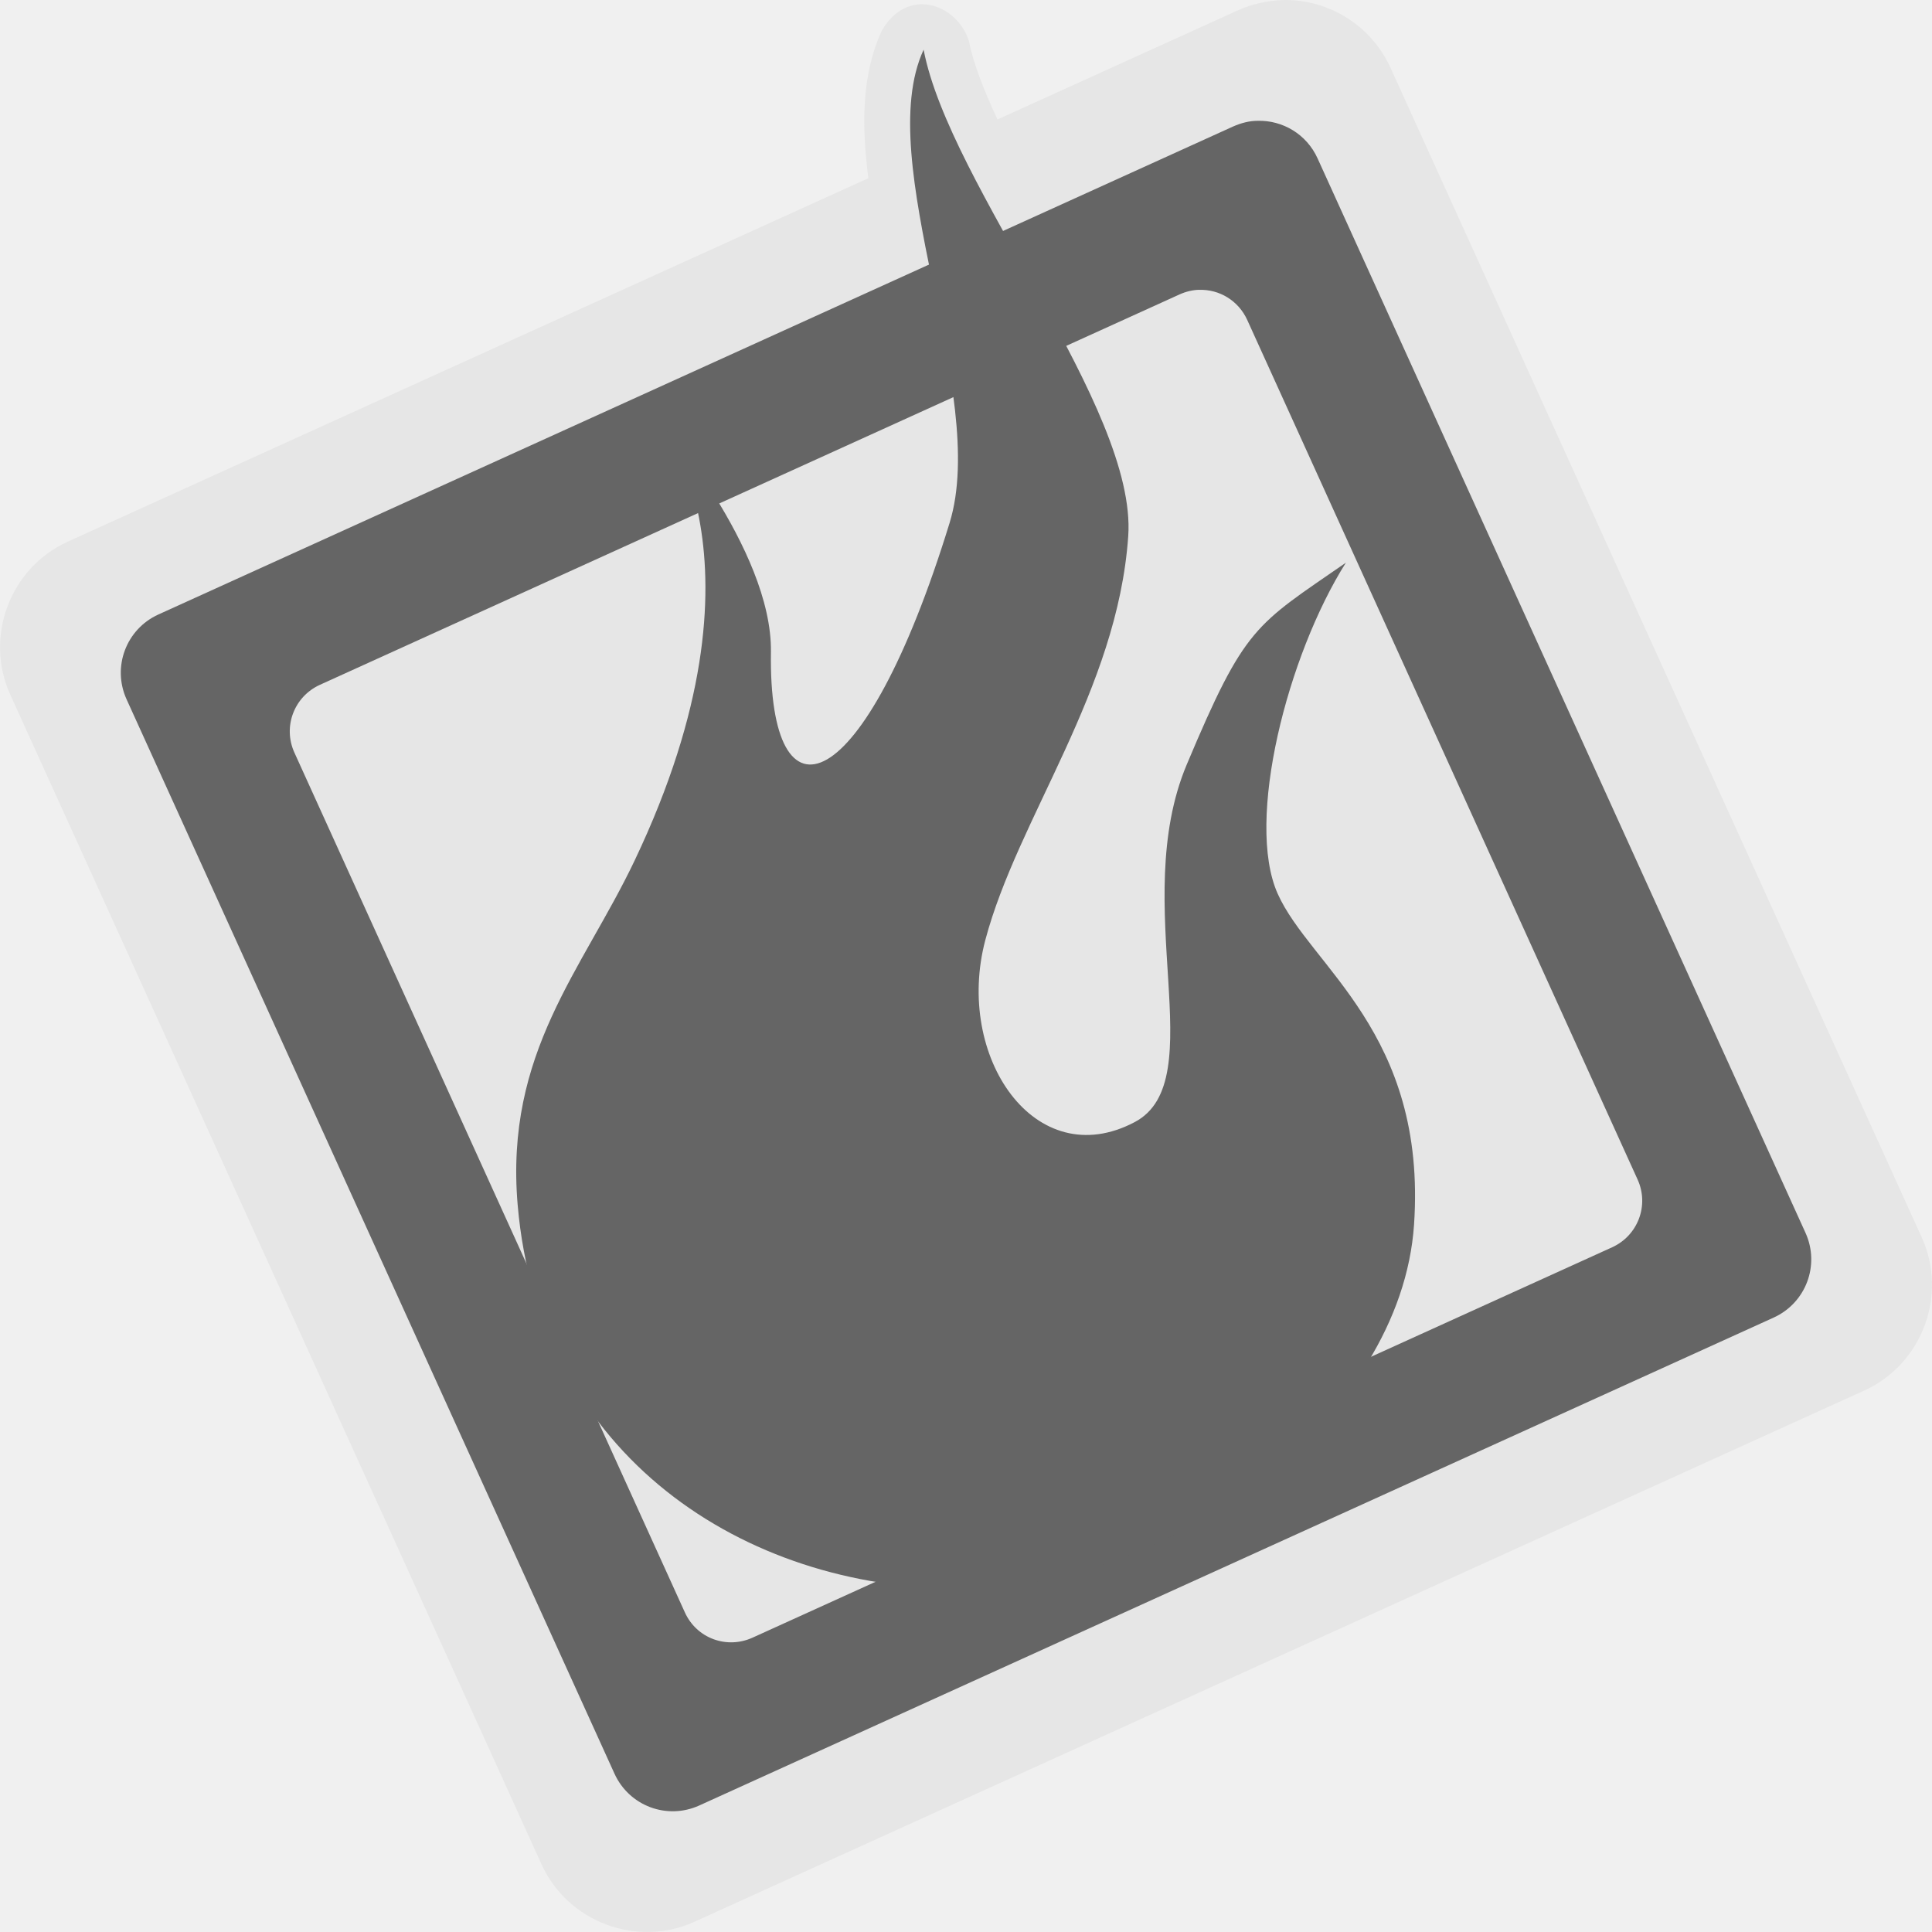
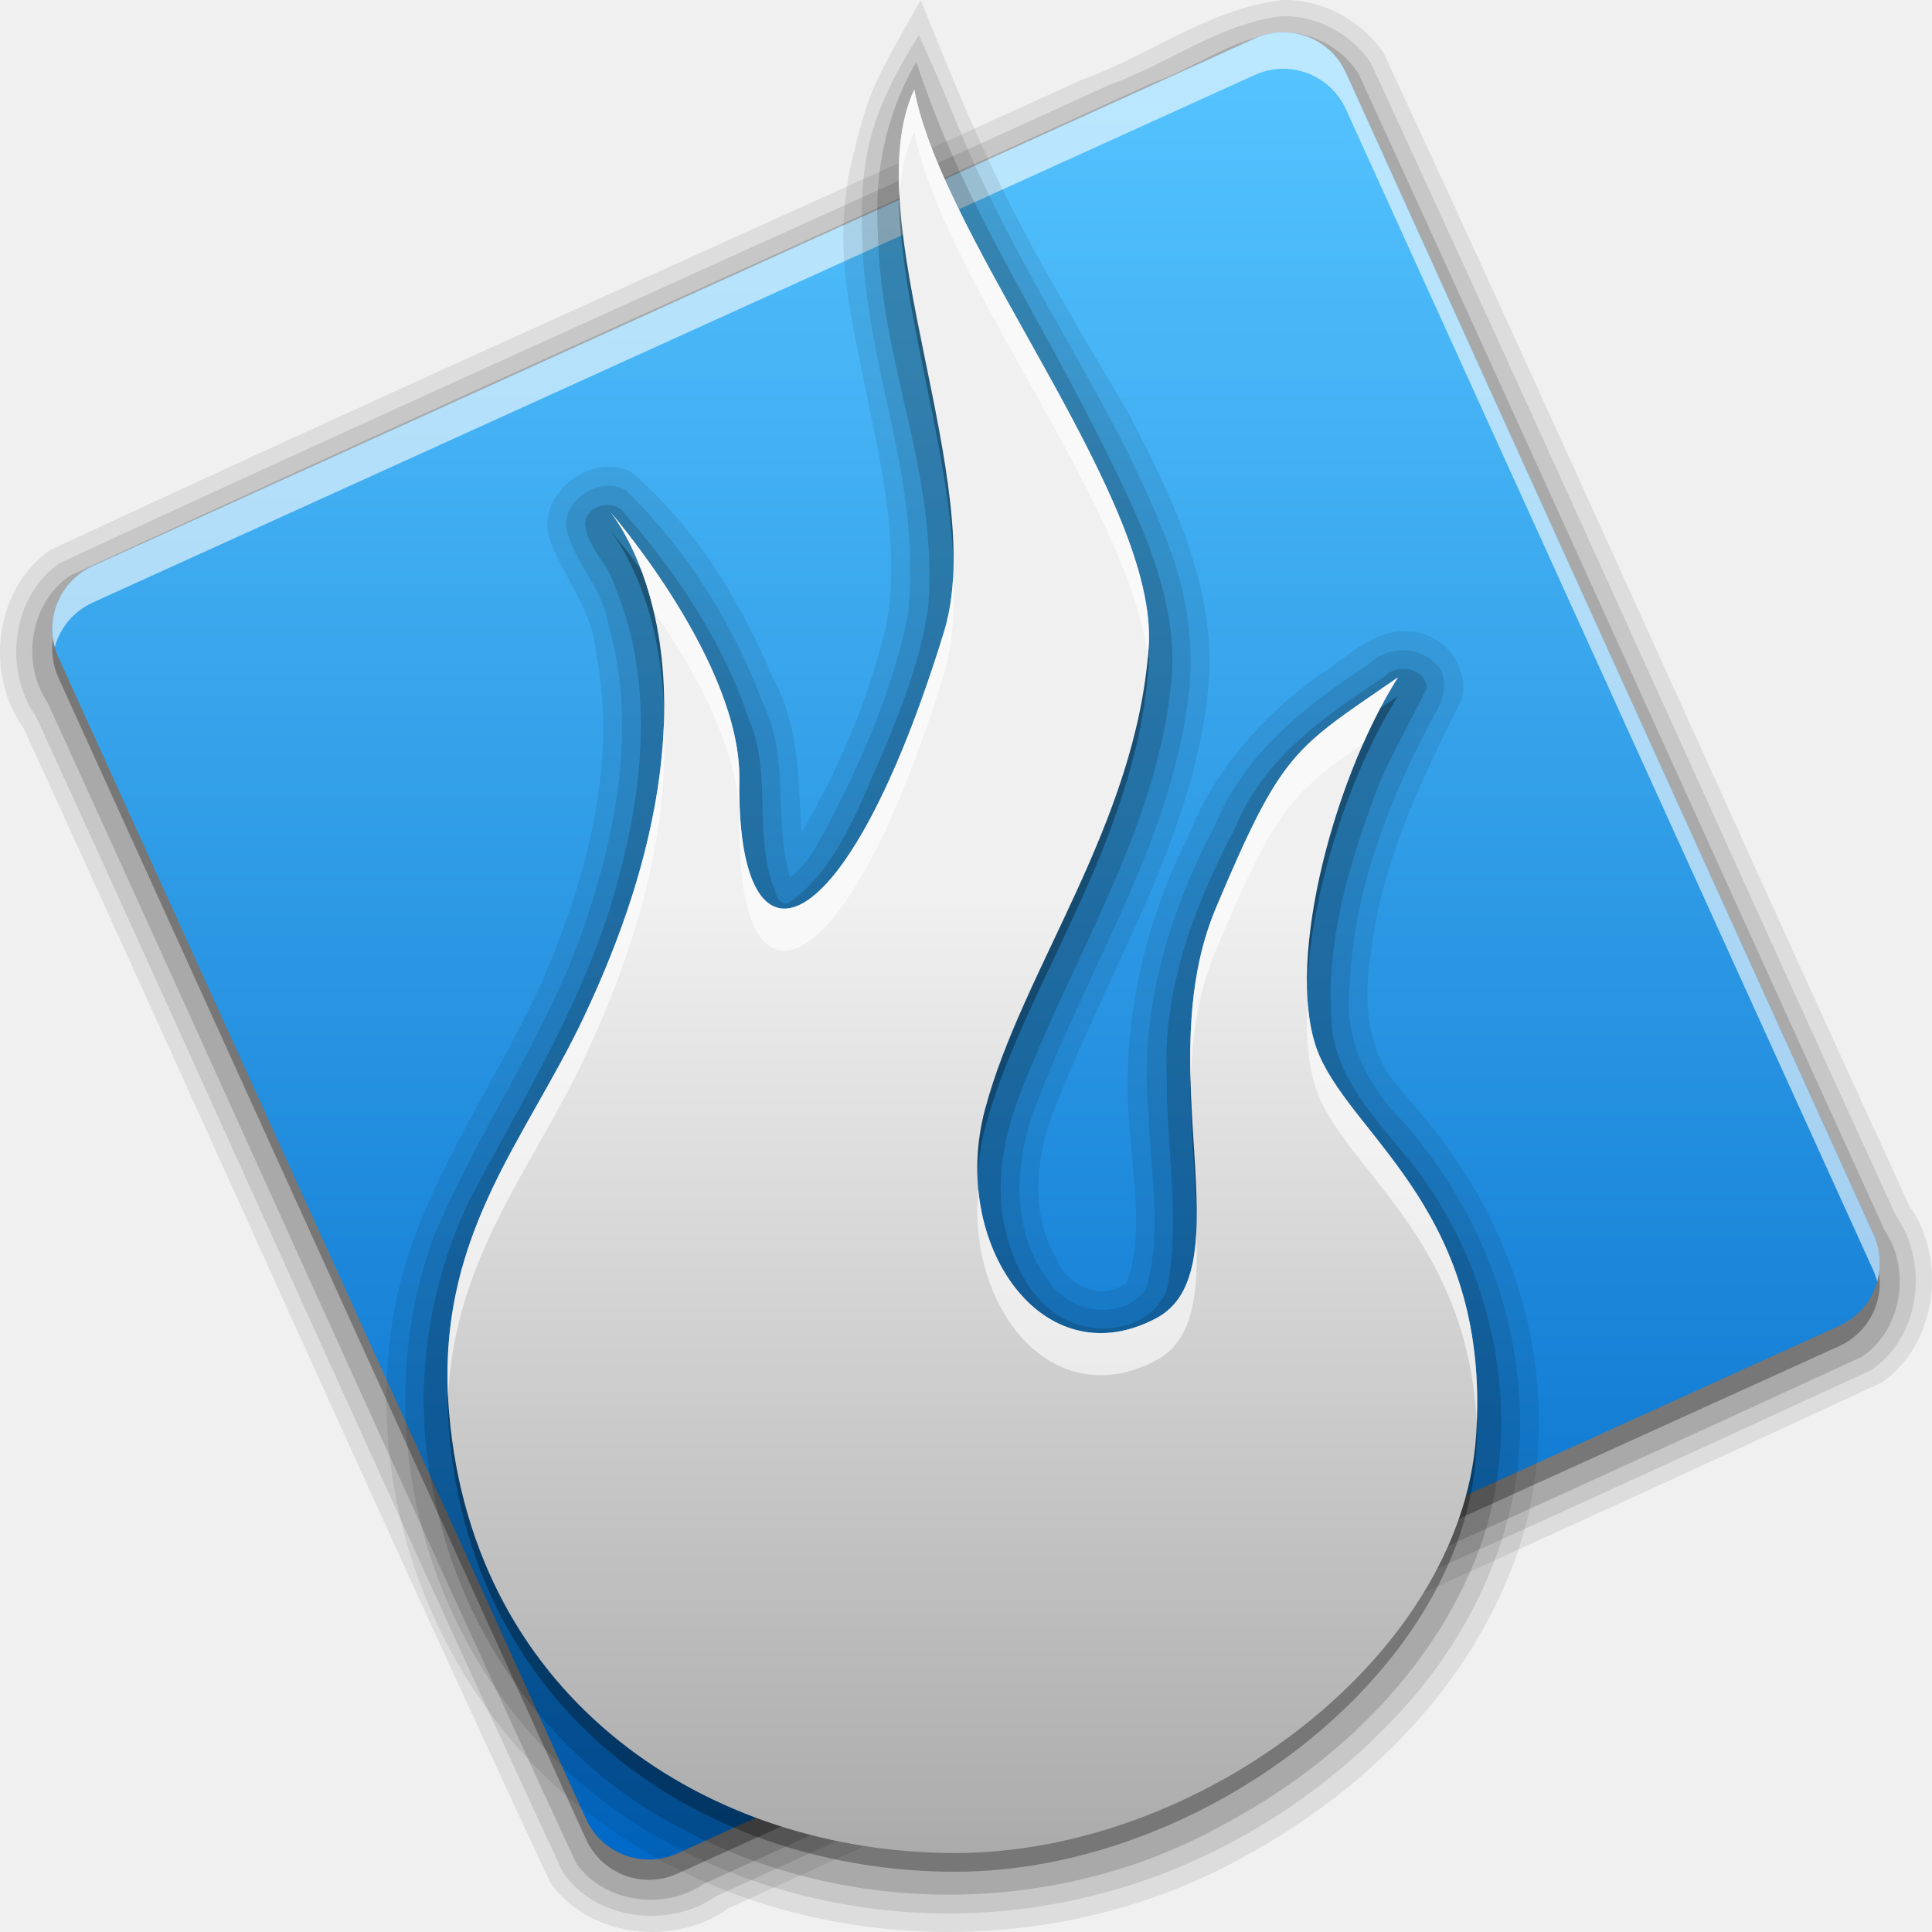
- <svg xmlns="http://www.w3.org/2000/svg" version="1.1" id="svg2" height="32" width="32">
-   <defs id="defs4" />
-   <g id="layer1" transform="translate(0,-1020.362)">
-     <path style="font-size:medium;font-style:normal;font-variant:normal;font-weight:normal;font-stretch:normal;text-indent:0;text-align:start;text-decoration:none;line-height:normal;letter-spacing:normal;word-spacing:normal;text-transform:none;direction:ltr;block-progression:tb;writing-mode:lr-tb;text-anchor:start;baseline-shift:baseline;color:#000000;fill:#e6e6e6;fill-opacity:1;fill-rule:nonzero;stroke:none;stroke-width:30;marker:none;visibility:visible;display:inline;overflow:visible;enable-background:accumulate;font-family:Sans;-inkscape-font-specification:Sans" d="m 21.307,1020.362 c -0.023,-2e-4 -0.047,3e-4 -0.07,9e-4 -0.254,0.01 -0.505,0.067 -0.74,0.173 l -3.976,1.805 c -0.235,-0.505 -0.409,-0.963 -0.473,-1.3 -0.195,-0.614 -1.013,-0.91 -1.44,-0.176 -0.35,0.757 -0.331,1.601 -0.226,2.449 l -13.259,6.019 c -0.958,0.435 -1.387,1.578 -0.953,2.535 l 8.799,19.372 c 0.435,0.957 1.577,1.387 2.535,0.952 l 19.374,-8.798 c 0.957,-0.435 1.387,-1.578 0.953,-2.535 l -8.799,-19.372 c -0.315,-0.694 -0.999,-1.118 -1.724,-1.125 z" id="path4044" />
-     <path style="fill:#656565;fill-opacity:1;fill-rule:nonzero;stroke:none" d="m 20.83,1022.363 c -0.138,0 -0.277,0.037 -0.41,0.096 l -17.797,8.081 c -0.534,0.243 -0.769,0.869 -0.527,1.404 l 8.082,17.796 c 0.243,0.534 0.868,0.769 1.403,0.527 l 17.797,-8.082 c 0.534,-0.243 0.769,-0.869 0.527,-1.403 l -8.082,-17.797 c -0.182,-0.401 -0.579,-0.633 -0.992,-0.622 z m -0.966,2.8 c 0.33,-0.011 0.648,0.177 0.794,0.498 l 6.466,14.238 c 0.194,0.427 0.006,0.927 -0.422,1.122 l -14.238,6.466 c -0.428,0.194 -0.928,0.011 -1.122,-0.422 l -6.466,-14.238 c -0.194,-0.427 -0.006,-0.927 0.422,-1.122 l 14.238,-6.466 c 0.107,-0.048 0.218,-0.075 0.328,-0.077 z" id="path3222" />
-     <path style="fill:#656565;fill-opacity:1;stroke:none" d="m 10.888,1027.27 c 0,0 2.021,2.307 -0.377,7.346 -0.861,1.809 -2.152,3.18 -1.937,5.701 0.355,4.163 3.766,6.359 7.316,6.359 3.55,0 7.316,-2.851 7.531,-6.03 0.215,-3.18 -1.721,-4.276 -2.259,-5.482 -0.538,-1.206 0.161,-3.947 1.13,-5.482 -1.506,1.042 -1.668,1.042 -2.636,3.344 -0.968,2.303 0.438,5.233 -0.861,5.921 -1.649,0.873 -2.987,-1.084 -2.475,-3.015 0.538,-2.028 2.188,-4.126 2.367,-6.688 0.149,-2.134 -2.959,-5.811 -3.389,-8.059 -0.861,1.864 1.09,5.694 0.43,7.839 -1.419,4.615 -3.002,5.112 -2.959,2.138 0.025,-1.705 -1.883,-3.892 -1.883,-3.892 z" id="path3265" />
+ <svg xmlns="http://www.w3.org/2000/svg" xmlns:xlink="http://www.w3.org/1999/xlink" version="1.1" id="svg2" height="1000" width="1000">
+   <defs id="defs4">
+     <linearGradient id="linearGradient4414">
+       <stop style="stop-color:#0069c8;stop-opacity:1;" offset="0" id="stop4416" />
+       <stop style="stop-color:#55c4ff;stop-opacity:1;" offset="1" id="stop4418" />
+     </linearGradient>
+     <linearGradient y2="437.748" x2="499.015" y1="852.696" x1="499.015" gradientTransform="matrix(1.210383,0,0,1.210382,-106.5546,-12.37791)" gradientUnits="userSpaceOnUse" id="linearGradient4362-4" xlink:href="#linearGradient4094-0" />
+     <linearGradient id="linearGradient4094-0">
+       <stop id="stop4096-0" offset="0" style="stop-color:#aaaaaa;stop-opacity:1;" />
+       <stop id="stop4098-3" offset="1" style="stop-color:#f0f0f0;stop-opacity:1;" />
+     </linearGradient>
+     <linearGradient xlink:href="#linearGradient4414" id="linearGradient4074" gradientUnits="userSpaceOnUse" gradientTransform="matrix(1.049076,0,0,1.048941,-24.24059,-25.30407)" x1="623.248" y1="993.461" x2="623.248" y2="98.363" />
+   </defs>
+   <g id="layer1" transform="translate(0,-52.36218)">
+     <path style="opacity:0.08;fill:#000000;fill-opacity:1;fill-rule:nonzero;stroke:none" d="M 663.691,52.383 C 625.806,56.798 594.65,81.343 559.366,93.901 381.6,175.132 202.953,254.447 25.853,337.138 -2.775,357.16 -7.955,401.032 11.953,428.789 103.382,627.832 192.034,828.147 284.712,1026.62 c 20.076,28.826 64.389,33.642 92.417,13.44 198.76,-91.193 398.71,-179.87 596.941,-272.165 28.536,-19.906 33.926,-63.69 14.146,-91.49 C 896.962,477.714 808.187,277.851 716.046,79.59 704.456,62.7 684.17,51.819 663.691,52.383 z M 633.038,203.66 c 6.736,9.934 8.622,22.263 14.962,32.47 67.109,149.597 137.195,297.883 202.164,448.404 -10.215,7.66 -23.386,9.341 -34.181,16.036 C 666.561,767.733 518.246,837.561 368.015,902.616 359.854,892.157 358.463,878.379 351.376,867.329 284.397,718.321 214.678,570.507 149.873,420.562 c 9.426,-7.749 22.204,-8.838 32.342,-15.42 C 332.254,337.72 481.132,267.67 632.055,202.283 l 0.61,0.854 0.374,0.523 z" id="path4054-4-5" />
+     <path style="opacity:0.1;fill:#000000;fill-opacity:1;fill-rule:nonzero;stroke:none" d="M 662.019,60.84 C 630.353,65.315 604.107,85.619 574.475,96.171 393.36,178.911 211.476,259.971 30.869,343.825 5.944,361.002 1.527,399.291 18.706,423.348 110,622.573 199.031,822.836 291.4,1021.572 c 17.185,24.956 55.329,29.21 79.369,12.161 C 569.802,942.708 769.64,853.429 968.316,761.631 993.901,744.761 998.657,706.247 981.364,681.715 890.453,483.035 801.259,283.575 709.686,85.195 699.509,69.674 680.698,59.625 662.019,60.84 z M 632.776,193.302 c 11.298,3.835 11.684,17.651 17.025,26.563 69.649,154.795 141.578,308.6 209.707,464.047 -2.083,11.259 -15.411,12.581 -23.741,16.919 -156.019,70.136 -310.963,142.729 -467.718,211.161 -11.411,-3.23 -12.5,-16.877 -17.347,-25.803 -69.795,-155.244 -142.082,-309.398 -210.204,-465.364 2.366,-11.097 15.355,-12.392 23.834,-16.75 155.985,-70.137 310.865,-142.798 467.658,-211.067 l 0.787,0.295 z" id="path4024-2-0" />
+     <path style="opacity:0.15;fill:#000000;fill-opacity:1;fill-rule:nonzero;stroke:none" d="M 661.822,69.133 C 638.415,72.275 619.082,87.096 597.219,95.009 410.439,180.201 223.093,264.19 36.639,350.086 15.549,363.857 10.645,395.393 24.55,415.878 115.961,616.007 205.775,816.907 298.138,1016.582 c 14.221,20.788 45.786,24.89 66.176,10.849 199.579,-91.094 399.807,-180.802 599.051,-272.617 21.129,-13.7 25.961,-45.271 12.056,-65.793 C 884.575,489.614 794.597,289.809 703.228,90.637 694.549,76.759 678.215,68.176 661.822,69.133 z M 632.055,184.615 c 12.075,0.348 18.154,13.148 21.382,23.049 71.325,157.699 143.777,314.905 214.267,472.969 2.131,11.561 -8.547,21.195 -19.019,23.51 -159.055,71.906 -317.594,145.016 -477.062,215.977 -11.574,2.055 -21.013,-8.735 -23.381,-19.083 C 276.418,742.066 203.348,583.641 132.301,424.331 c -2.069,-11.567 8.526,-21.3 19.019,-23.543 158.978,-71.854 317.438,-144.921 476.8,-215.878 1.302,-0.202 2.617,-0.283 3.934,-0.295 z" id="path4010-8-8" />
+     <path style="opacity:0.3;fill:#000000;fill-opacity:1;fill-rule:nonzero;stroke:none" d="m 663.162,79.59 c -4.648,0.127 -9.35,1.202 -13.863,3.251 L 48.075,355.809 C 30.022,364.006 22.082,385.165 30.28,403.215 L 303.314,1004.329 c 8.198,18.05 29.33,25.989 47.383,17.792 L 951.921,749.124 c 18.052,-8.197 25.993,-29.326 17.794,-47.376 L 696.681,100.603 C 690.532,87.066 677.106,79.209 663.162,79.59 z m -32.633,94.575 c 11.155,-0.305 21.891,5.987 26.81,16.817 l 218.439,480.915 c 6.559,14.44 0.195,31.332 -14.247,37.889 L 380.551,928.196 c -14.442,6.558 -31.336,0.195 -37.894,-14.245 L 124.218,433.035 c -6.559,-14.44 -0.195,-31.332 14.247,-37.889 L 619.444,176.737 c 3.611,-1.639 7.366,-2.47 11.085,-2.571 z" id="path4022-2-3" />
+     <path style="fill:url(#linearGradient4074);fill-opacity:1.0;fill-rule:nonzero;stroke:none" d="m 663.162,69.101 c -4.648,0.127 -9.35,1.202 -13.863,3.251 L 48.075,345.319 C 30.022,353.516 22.082,374.675 30.28,392.725 l 273.034,601.114 c 8.198,18.05 29.33,25.989 47.383,17.792 L 951.921,738.634 c 18.052,-8.197 25.993,-29.326 17.794,-47.376 L 696.681,90.114 C 690.532,76.577 677.106,68.72 663.162,69.101 z" id="path3260" />
+     <path style="opacity:0.6;fill:#ffffff;fill-opacity:1;fill-rule:nonzero;stroke:none" d="m 663.166,69.087 c -4.648,0.127 -9.354,1.229 -13.867,3.278 L 48.08,345.319 c -16.265,7.385 -24.296,25.282 -19.736,41.958 2.722,-9.869 9.649,-18.497 19.736,-23.077 L 649.298,91.246 c 4.513,-2.049 9.219,-3.151 13.867,-3.278 13.944,-0.381 27.356,7.474 33.505,21.012 L 969.725,710.154 c 0.812,1.787 1.433,3.577 1.934,5.409 2.15,-7.789 1.684,-16.324 -1.934,-24.29 L 696.671,90.099 C 690.522,76.561 677.11,68.706 663.166,69.087 z" id="path3264" />
+     <g id="g3258" transform="translate(-1.1938778e-7,-1.1713937e-5)">
+       <path id="path4142-9" d="m 440.121,138.815 c -8.87,45.906 0.388,76.295 9.191,121.232 7.965,38.377 16.504,78.169 9.126,117.32 -8.99,37.277 -24.206,72.889 -43.545,105.907 -1.851,-26.488 -0.978,-54.571 -14.17,-78.451 -16.864,-40.502 -40.472,-79.424 -73.961,-108.137 -21.114,-10.986 -50.372,12.36 -42.061,35.404 7.317,19.564 22.098,36.422 23.754,57.834 11.438,57.573 -4.843,116.587 -27.33,169.235 -26.354,59.063 -68.443,112.473 -78.087,177.69 -15.64,100.048 30.071,207.707 114.618,263.496 95.703,65.58 228.971,68.933 329.366,11.299 64.82,-35.76 120.694,-93.733 141.615,-165.898 17.683,-62.496 4.754,-131.431 -30.071,-185.567 -11.131,-18.271 -25.656,-34.113 -39.106,-50.591 -12.717,-18.994 -13.608,-42.724 -9.725,-64.66 5.298,-46.031 25.89,-88.802 46.562,-129.889 5.213,-17.078 -9.48,-35.583 -27.044,-35.82 -18.667,-1.532 -32.167,13.728 -46.741,22.796 -29.452,21.236 -54.363,49.436 -67.607,83.593 -25.209,49.484 -36.165,106.441 -29.12,161.824 1.377,22.761 5.518,47.028 -2.686,68.765 -11.838,9.861 -30.865,1.698 -35.933,-11.763 -15.697,-26.027 -10.405,-59.417 1.795,-85.781 27.278,-68.695 68.41,-133.748 76.274,-208.569 5.507,-50.979 -17.669,-98.789 -40.498,-142.74 C 528.087,171.314 516.456,152.046 476.563,52.362 450.709,97.908 449.816,98.878 440.121,138.815 z" style="opacity:0.08;fill:#000000;fill-opacity:1;stroke:none" />
+       <path id="path4132-3" d="m 446.167,172.453 c 1.461,72.54 30.989,124.722 23.864,197.74 -8.481,42.458 -26.838,82.463 -47.497,120.343 -3.803,5.949 -7.911,11.756 -13.541,16.038 -8.873,-29.367 0.005,-62.479 -14.265,-90.59 -15.433,-41.068 -39.412,-79.354 -70.802,-109.918 -14.042,-7.971 -35.215,6.343 -30.108,22.581 4.999,16.358 18.249,29.181 20.964,46.473 15.182,52.274 4.333,108.151 -13.017,158.464 -19.707,55.956 -54.732,104.751 -77.507,159.355 -31.146,85.228 -10.678,185.724 48.113,253.988 66.516,78.269 177.945,109.852 277.509,90.115 67.6,-12.925 130.044,-49.29 176.176,-99.982 39.251,-43.185 64.437,-100.936 60.395,-160.076 -2.817,-56.414 -27.838,-110.588 -66.881,-151.073 -14.455,-17.446 -24.142,-39.962 -20.955,-63.016 2.011,-50.811 21.233,-99.317 45.465,-143.582 3.987,-7.631 5.652,-18.1 -1.816,-24.17 -9.013,-8.621 -24.803,-8.294 -33.353,0.851 -32.842,20.973 -65.459,46.888 -80.224,84.118 -24.293,45.415 -39.292,97.261 -34.15,149.2 1.026,29.999 7.15,61.158 -1.452,90.402 -12.366,16.969 -40.43,12.064 -50.609,-4.804 -20.325,-26.9 -17.348,-64.542 -4.74,-94.289 26.131,-68.552 67.901,-132.374 77.212,-206.378 3.923,-28.531 -1.059,-57.476 -11.774,-84.008 C 581.153,273.49 546.95,222.552 519.417,168.414 495.025,120.265 497.078,117.385 475.623,70.573 450.394,110.483 445.253,134.038 446.167,172.453 z" style="opacity:0.1;fill:#000000;fill-opacity:1;stroke:none" />
+       <path id="path4120-9" d="m 454.297,171.078 c 1.377,71.247 31.087,123.448 26.221,195.053 -5.274,37.308 -21.968,71.691 -36.727,106.014 -8.805,17.855 -19.105,36.685 -36.047,47.856 -6.164,0.611 -6.251,-7.38 -8.397,-11.272 -8.585,-27.12 -0.149,-57.655 -11.801,-84.235 -13.696,-40.493 -37.85,-76.766 -66.117,-108.48 -7.233,-5.642 -20.736,-0.141 -18.269,9.948 2.336,11.404 12.362,19.288 15.319,30.524 21.746,52.426 13.666,111.97 -2.368,164.556 -16.735,54.109 -46.796,102.744 -73.168,152.488 -22.519,47.237 -29.735,101.928 -18.218,153.203 14.335,72.66 61.83,138.296 127.947,172.012 85.837,46.45 195.691,45.659 280.742,-2.083 59.798,-31.716 112.021,-82.884 134.192,-147.816 22.242,-68.711 4.001,-147.42 -42.807,-201.618 -16.421,-19.722 -35.294,-40.982 -35.648,-68.102 -2.861,-40.736 9.597,-80.441 23.534,-118.17 7.276,-18.035 17.507,-35.036 25.758,-52.311 -0.37,-10.392 -15.099,-13.259 -21.409,-6.355 -30.649,20.149 -63.032,42.525 -77.297,77.72 -21.123,40.034 -38.149,84.12 -35.836,130.201 -0.227,36.203 7.103,72.919 0.34,108.783 -7.025,20.406 -33.913,25.626 -51.593,16.832 -18.987,-8.848 -28.722,-30.007 -32.869,-49.512 -5.691,-28.594 2.835,-57.252 14.496,-83.197 C 560.951,538.251 599.428,476.258 606.285,405.166 610.31,361.97 590.05,321.795 571.676,284.203 531.934,204.831 500.121,161.025 474.229,84.454 457.132,114.257 452.895,143.962 454.297,171.078 z" style="opacity:0.15;fill:#000000;fill-opacity:1;stroke:none" />
+       <path id="path4118-6" d="m 315.278,326.278 c 0,0 72.355,82.598 -13.482,263.038 -30.815,64.778 -77.038,113.852 -69.335,204.149 12.72,149.087 134.817,227.704 261.931,227.704 127.113,0 261.931,-102.074 269.634,-215.926 7.704,-113.852 -61.631,-153.111 -80.89,-196.297 -19.26,-43.185 5.778,-141.334 40.445,-196.297 -53.927,37.296 -59.705,37.296 -94.372,119.741 -34.667,82.445 15.674,187.377 -30.815,212 C 539.354,775.662 491.461,705.587 509.8,636.427 529.06,563.797 588.142,488.701 594.542,396.945 599.871,320.546 488.614,188.87 473.207,108.389 442.391,175.13 512.229,312.294 488.615,389.093 437.802,554.347 381.153,572.151 382.687,465.649 383.566,404.607 315.278,326.278 315.278,326.278 z" style="opacity:0.3;fill:#000000;fill-opacity:1;stroke:none" />
+       <path style="fill:url(#linearGradient4362-4);fill-opacity:1;stroke:none" d="m 315.278,316.595 c 0,0 72.355,82.598 -13.482,263.038 -30.815,64.778 -77.038,113.852 -69.335,204.149 12.72,149.087 134.817,227.704 261.931,227.704 127.113,0 261.931,-102.074 269.634,-215.926 7.704,-113.852 -61.631,-153.111 -80.89,-196.297 -19.26,-43.185 5.778,-141.334 40.445,-196.297 -53.927,37.296 -59.705,37.296 -94.372,119.741 -34.667,82.445 15.674,187.377 -30.815,212 C 539.354,765.979 491.461,695.904 509.8,626.744 529.06,554.114 588.142,479.018 594.542,387.262 599.871,310.862 488.614,179.187 473.207,98.706 442.391,165.446 512.229,302.611 488.615,379.41 437.802,544.664 381.153,562.468 382.687,455.966 383.566,394.924 315.278,316.595 315.278,316.595 z" id="path4019-2-7" />
+       <path id="path4082-9" d="m 473.218,98.697 c -7.066,15.304 -8.857,34.318 -7.678,55.451 0.792,-12.465 3.141,-23.836 7.678,-33.664 14.373,75.076 112.105,194.703 120.849,272.449 0.177,-1.889 0.359,-3.77 0.492,-5.674 C 599.888,310.86 488.626,179.179 473.218,98.697 z M 316.058,317.549 c 3.169,4.041 15.146,20.742 22.279,50.987 19.733,28.399 44.904,71.987 44.368,109.199 -1.534,106.502 55.096,88.697 105.908,-76.557 4.471,-14.542 5.565,-31.226 4.652,-49.21 -0.592,9.757 -2.05,18.958 -4.652,27.423 C 437.8,544.646 381.17,562.451 382.704,455.949 383.554,396.972 320.37,322.565 316.058,317.549 z m 407.521,85.408 c -53.927,37.296 -59.705,37.308 -94.372,119.752 -12.004,28.547 -13.805,59.783 -12.974,89.455 0.677,-22.864 3.881,-46.043 12.974,-67.668 30.371,-72.228 38.58,-81.197 76.405,-107.384 5.514,-12.436 11.583,-24.035 17.967,-34.155 z m -380.022,25.721 c -1.637,39.365 -12.512,89.479 -41.758,150.957 -29.83,62.707 -74.088,110.714 -69.9,195.628 3.57,-71.776 42.717,-116.7 69.9,-173.841 34.945,-73.459 43.694,-130.689 41.758,-172.744 z m 333.271,142.106 c -1.161,19.864 0.617,37.489 6.317,50.269 17.583,39.426 76.876,75.578 81.209,168.205 4.775,-109.012 -62.31,-147.615 -81.209,-189.992 -3.509,-7.869 -5.539,-17.557 -6.317,-28.482 z m -170.475,97.36 c -5.676,61.925 38.586,116.664 92.027,88.358 19.545,-10.352 21.976,-34.938 20.803,-66.041 -1.084,20.606 -6.098,36.466 -20.803,44.255 -47.048,24.92 -87.011,-14.525 -92.027,-66.571 z" style="opacity:0.6;fill:#ffffff;fill-opacity:1;stroke:none" />
+     </g>
  </g>
</svg>
